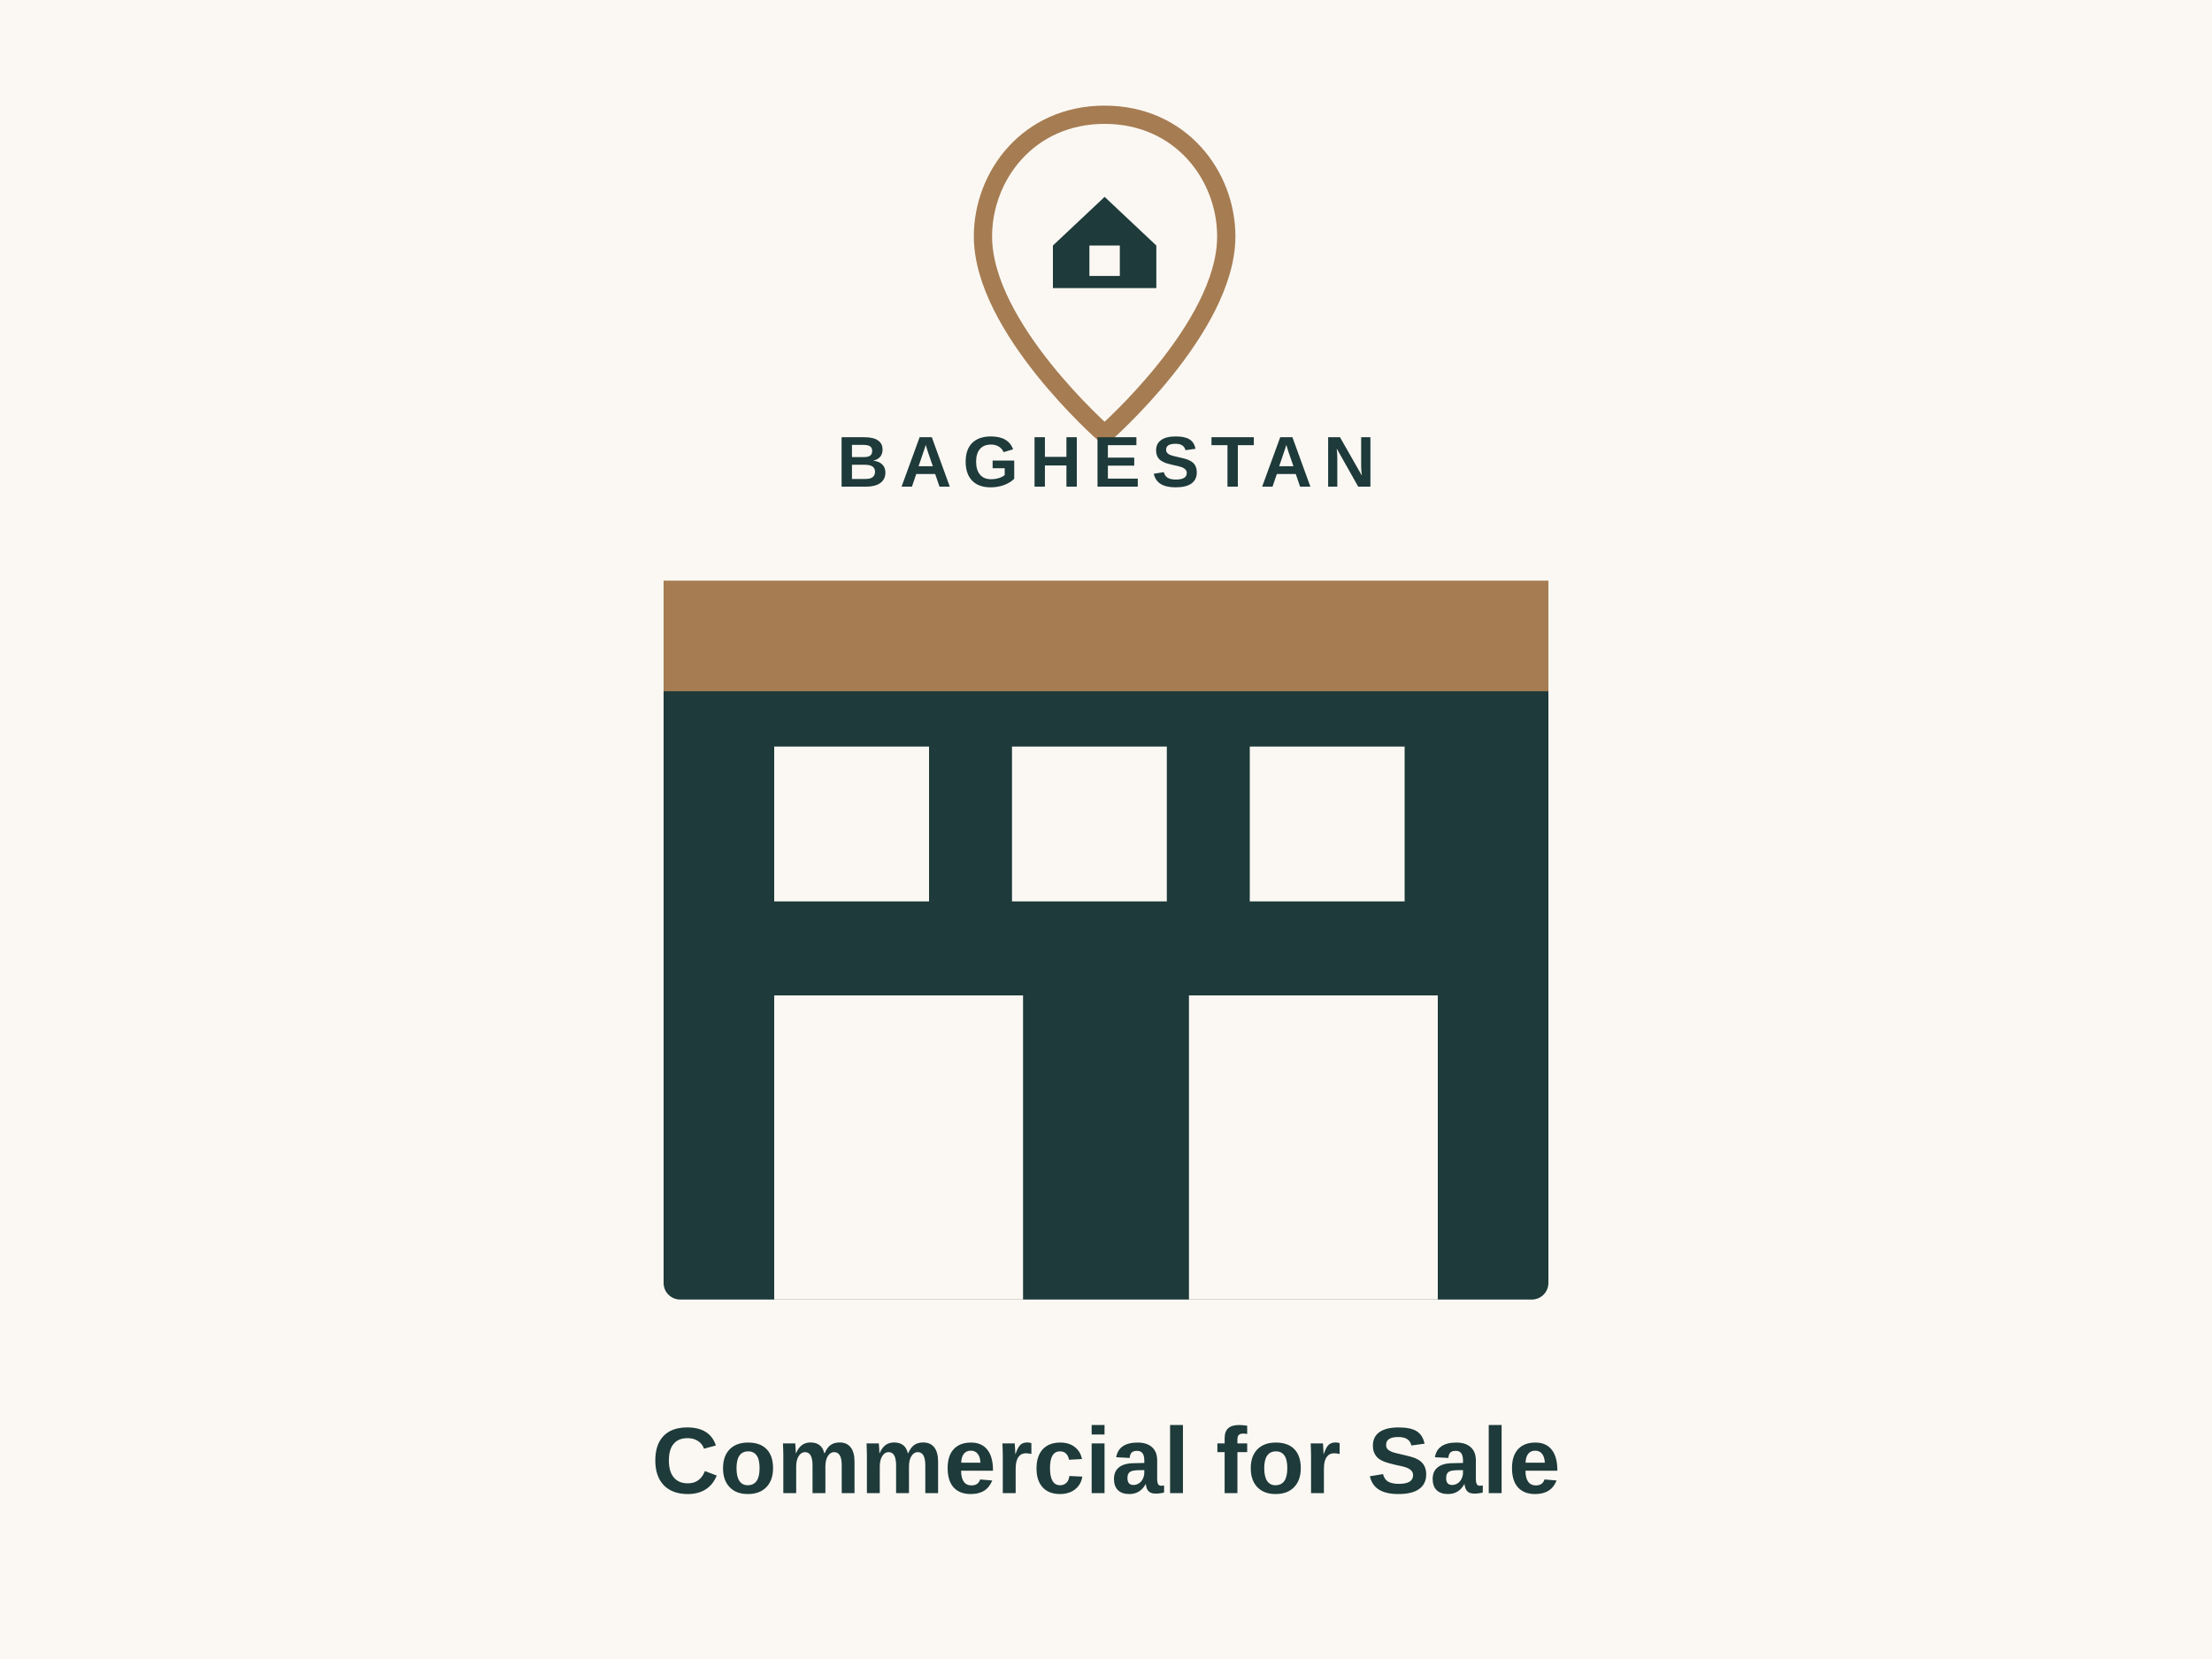
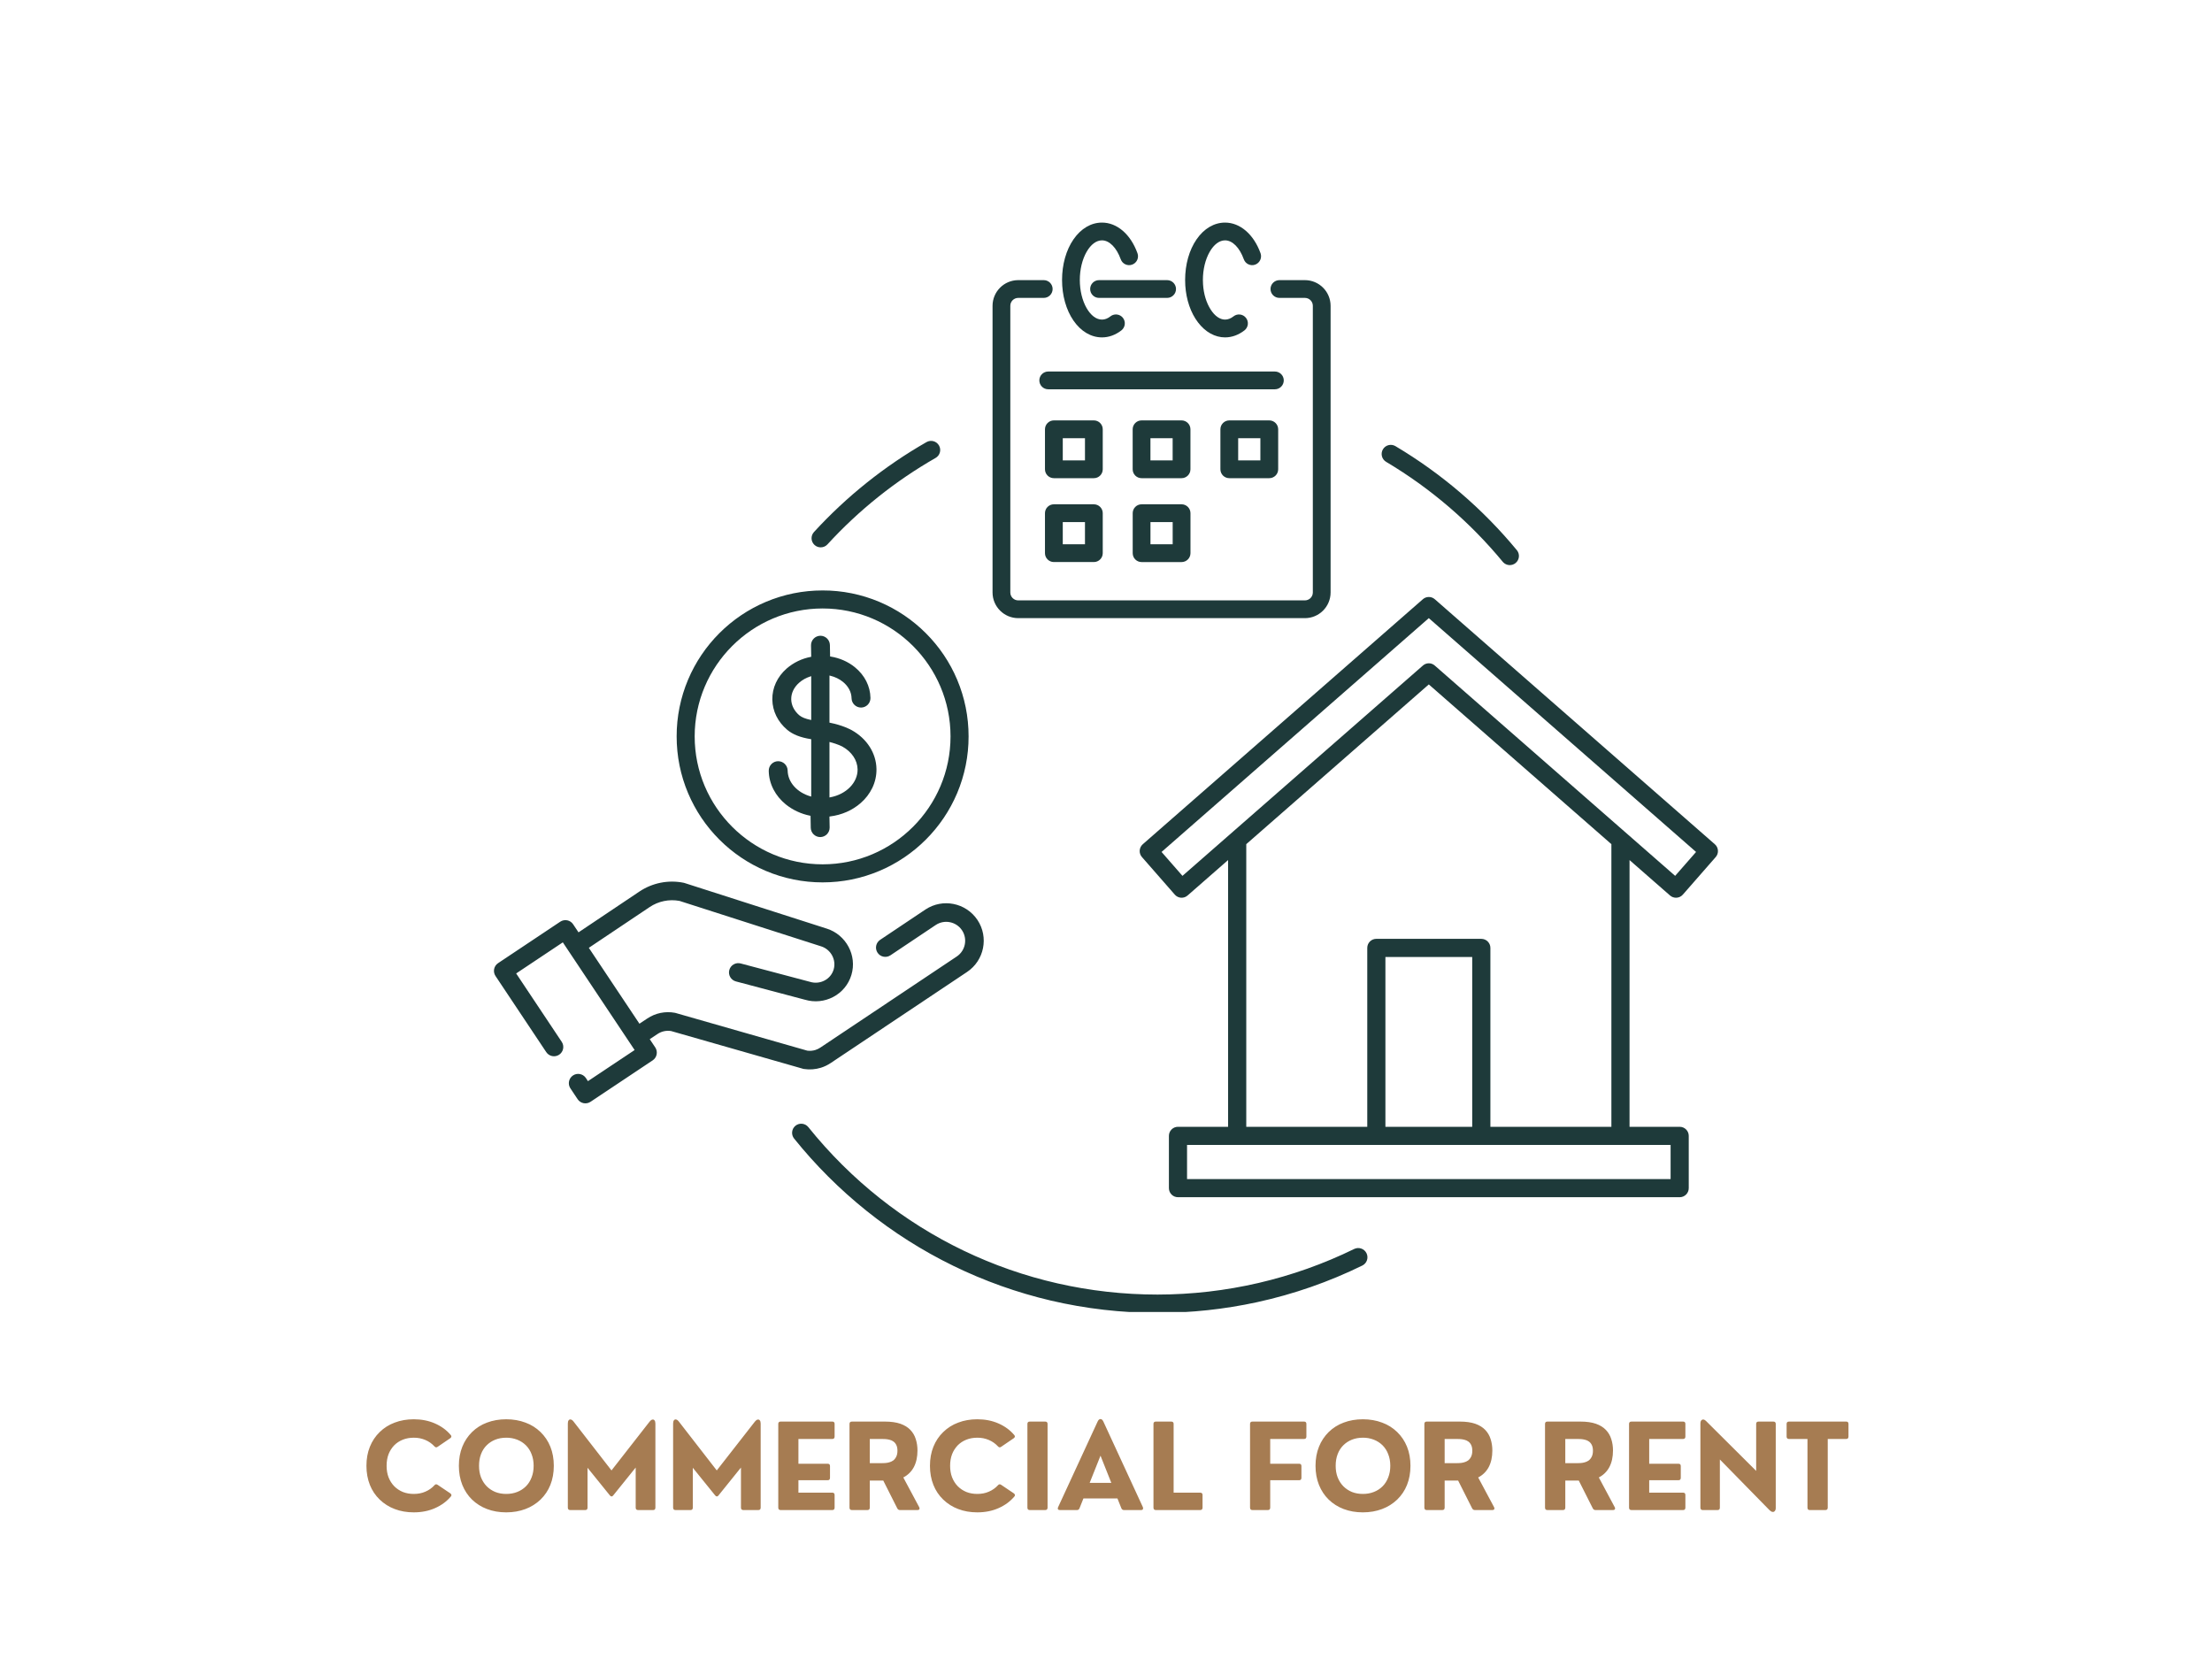
- <svg xmlns="http://www.w3.org/2000/svg" viewBox="0 0 400 300" width="400" height="300">
-   <rect width="400" height="300" fill="#FBF8F3" />
-   <g transform="translate(175,18) scale(0.55)">
-     <path d="M45 5 C20 5 5 25 5 45 C5 75 45 110 45 110 C45 110 85 75 85 45 C85 25 70 5 45 5Z" fill="none" stroke="#A67C52" stroke-width="6" />
-     <path d="M28 48 L45 32 L62 48 L62 62 L28 62Z" fill="#1E3A3A" />
-     <rect x="40" y="48" width="10" height="10" fill="#FBF8F3" />
+ <svg xmlns="http://www.w3.org/2000/svg" width="400" height="300" version="1.0" viewBox="0 0 300 225">
+   <defs>
+     <clipPath id="a">
+       <path d="M66.922 119H134v31H66.922Zm0 0" />
+     </clipPath>
+     <clipPath id="b">
+       <path d="M107 152h79v25.938h-79Zm0 0" />
+     </clipPath>
+     <clipPath id="c">
+       <path d="M144 30.188h11V46h-11Zm0 0" />
+     </clipPath>
+     <clipPath id="d">
+       <path d="M160 30.188h12V46h-12Zm0 0" />
+     </clipPath>
+   </defs>
+   <path fill="#fff" d="M-30-22.5h360v270H-30z" />
+   <path fill="#fff" d="M-30-22.5h360v270H-30z" />
+   <g clip-path="url(#a)">
+     <path fill="#1e3a3a" d="M108.89 144.95q.034.004.075.015l.058.012q.011.001.016.003a5.15 5.15 0 0 0 2.3-.171c.462-.145.9-.356 1.306-.625l18.507-12.36a5.094 5.094 0 0 0 1.414-7.058 5.1 5.1 0 0 0-7.062-1.41l-6.137 4.109a1.26 1.26 0 1 0 1.399 2.097l6.14-4.109a2.576 2.576 0 0 1 3.563.711 2.57 2.57 0 0 1-.715 3.563l-18.508 12.359a2.7 2.7 0 0 1-.66.316c-.352.11-.727.141-1.094.094l-17.824-5.101c-.047-.012-.094-.028-.14-.036a5.07 5.07 0 0 0-3.743.774l-1.062.707-6.864-10.293 8.25-5.527a5.47 5.47 0 0 1 4.047-.836l19.2 6.16h.003c1.332.422 2.094 1.836 1.7 3.152a2.46 2.46 0 0 1-1.223 1.48 2.58 2.58 0 0 1-1.965.188q-.013-.005-.02-.004-.01-.007-.023-.008l-9.375-2.484a1.26 1.26 0 0 0-1.543.894 1.263 1.263 0 0 0 .899 1.543l9.375 2.485h.004a5.08 5.08 0 0 0 3.824-.383 4.97 4.97 0 0 0 2.46-2.988c.79-2.625-.71-5.438-3.343-6.278h-.004l-19.172-6.148c-.07-.027-.14-.05-.219-.066a7.96 7.96 0 0 0-6.027 1.195l-8.246 5.527-.73-1.094a1.256 1.256 0 0 0-1.747-.351l-8.43 5.621a1.256 1.256 0 0 0-.35 1.746l6.882 10.324a1.263 1.263 0 0 0 1.75.348 1.26 1.26 0 0 0 .348-1.746l-6.18-9.274 6.328-4.218 9.738 14.605-6.332 4.219-.3-.457a1.263 1.263 0 0 0-2.102 1.398l1.004 1.508a1.264 1.264 0 0 0 1.75.352l8.43-5.621a1.267 1.267 0 0 0 .351-1.75l-.75-1.121 1.063-.708a2.56 2.56 0 0 1 1.84-.394l17.863 5.11s.004 0 .004.003m0 0" />
  </g>
-   <text x="200" y="88" text-anchor="middle" font-family="Arial, Helvetica, sans-serif" font-size="13" font-weight="700" letter-spacing="2" fill="#1E3A3A">BAGHESTAN</text>
-   <g fill="#1E3A3A" transform="translate(105,95)">
-     <rect x="15" y="25" width="160" height="115" rx="3" />
-     <rect x="15" y="10" width="160" height="20" fill="#A67C52" />
-     <rect x="35" y="85" width="45" height="55" fill="#FBF8F3" />
-     <rect x="110" y="85" width="45" height="55" fill="#FBF8F3" />
-     <rect x="35" y="40" width="28" height="28" fill="#FBF8F3" />
-     <rect x="78" y="40" width="28" height="28" fill="#FBF8F3" />
-     <rect x="121" y="40" width="28" height="28" fill="#FBF8F3" />
+   <path fill="#1e3a3a" d="M106.559 109.086a7.65 7.65 0 0 0 3.308 1.543l.063.016.027 1.62a1.29 1.29 0 0 0 1.281 1.262h.024a1.284 1.284 0 0 0 1.258-1.304l-.028-1.48.074-.013c1.586-.195 3.028-.824 4.164-1.82a6.4 6.4 0 0 0 1.575-2.05c.39-.817.578-1.68.566-2.57-.039-2.142-1.289-4.106-3.351-5.259-.196-.11-1.266-.676-2.961-1.011l-.063-.012v-6.39l.098.023c.652.156 1.254.449 1.738.843.734.602 1.145 1.387 1.16 2.22a1.286 1.286 0 0 0 1.285 1.257h.016a1.28 1.28 0 0 0 1.262-1.3c-.028-1.599-.774-3.075-2.102-4.161-.922-.754-2.066-1.258-3.305-1.457l-.066-.012-.027-1.55a1.29 1.29 0 0 0-1.285-1.258h-.016a1.286 1.286 0 0 0-1.262 1.304l.028 1.547-.067.016a7 7 0 0 0-3.254 1.57c-1.285 1.13-1.98 2.63-1.953 4.227.027 1.558.742 3.011 2.012 4.086l.012.011c.761.633 1.773 1.032 3.18 1.258l.07.012v7.781l-.106-.031c-.883-.258-1.644-.719-2.2-1.336-.57-.633-.878-1.383-.89-2.168a1.29 1.29 0 0 0-1.285-1.262h-.02a1.27 1.27 0 0 0-.898.39c-.238.247-.367.571-.36.915.012.887.235 1.746.653 2.547.395.754.95 1.426 1.645 1.996m5.937-8.457.102.027c1.023.262 1.613.578 1.675.614 1.254.699 2.012 1.847 2.036 3.066.03 1.8-1.532 3.398-3.72 3.8l-.093.02Zm-2.574-3c-.688-.145-1.184-.344-1.508-.613h-.004c-.695-.594-1.086-1.364-1.101-2.172-.016-.832.37-1.633 1.082-2.258.43-.379.945-.664 1.523-.848l.106-.035v5.945Zm0 0" />
+   <path fill="#1e3a3a" d="M97.566 113.871a19.8 19.8 0 0 0 6.293 4.242 19.7 19.7 0 0 0 7.707 1.559c2.672 0 5.266-.527 7.707-1.559a19.8 19.8 0 0 0 6.293-4.242 19.8 19.8 0 0 0 4.243-6.293 19.7 19.7 0 0 0 1.554-7.703c0-2.672-.523-5.266-1.554-7.707-1-2.36-2.426-4.477-4.243-6.293a19.8 19.8 0 0 0-6.293-4.242 19.7 19.7 0 0 0-7.707-1.555c-2.671 0-5.265.524-7.707 1.555a19.8 19.8 0 0 0-6.293 4.242 19.8 19.8 0 0 0-4.242 6.293 19.7 19.7 0 0 0-1.554 7.707c0 2.672.523 5.262 1.554 7.703 1 2.36 2.426 4.477 4.242 6.293m14-31.348c9.567 0 17.348 7.786 17.348 17.352s-7.781 17.348-17.348 17.348-17.351-7.782-17.351-17.348S102 82.523 111.566 82.523M110.469 73.91c.238.219.539.324.836.324.336 0 .668-.132.914-.398a60.9 60.9 0 0 1 14.672-11.73c.593-.34.8-1.094.46-1.688a1.24 1.24 0 0 0-1.69-.461 63.4 63.4 0 0 0-15.27 12.203 1.24 1.24 0 0 0 .078 1.75M187.992 62.637a60.9 60.9 0 0 1 15.852 13.597 1.24 1.24 0 0 0 1.91-1.578 63.4 63.4 0 0 0-16.496-14.148 1.24 1.24 0 0 0-1.7.43 1.24 1.24 0 0 0 .434 1.699M226.496 121.45c.227.195.512.304.813.304.355 0 .691-.152.925-.422l4.457-5.094c.215-.246.325-.562.301-.89a1.22 1.22 0 0 0-.418-.848l-37.98-33.23a1.22 1.22 0 0 0-.813-.305c-.289 0-.578.101-.808.305l-37.985 33.23c-.246.219-.394.52-.418.848-.02.328.086.644.305.89l4.457 5.094a1.223 1.223 0 0 0 1.734.117l5.493-4.804v36.175h-6.797c-.68 0-1.23.551-1.23 1.23v7.09c0 .68.55 1.231 1.23 1.231h68.043c.68 0 1.23-.55 1.23-1.23v-7.09c0-.68-.55-1.23-1.23-1.23h-6.801v-36.176Zm.078 33.831v4.63h-65.582v-4.63Zm-25.676-27.953h-14.234c-.68 0-1.23.55-1.23 1.23v24.262h-16.41v-38.332l24.757-21.664 24.762 21.664v38.332h-16.41V128.56c0-.68-.551-1.23-1.235-1.23m-1.23 2.461v23.031h-11.773v-23.03Zm-5.074-39.523a1.214 1.214 0 0 0-1.621 0l-32.602 28.52-2.836-3.243 36.246-31.711 36.246 31.711-2.836 3.242Zm0 0" />
+   <g clip-path="url(#b)">
+     <path fill="#1e3a3a" d="M183.684 169.379a60.8 60.8 0 0 1-26.696 6.195c-18.5 0-35.758-8.277-47.36-22.71a1.237 1.237 0 1 0-1.929 1.55 63.6 63.6 0 0 0 9.785 9.774 63 63 0 0 0 25.024 12.199 63.6 63.6 0 0 0 14.48 1.668c4.551 0 9.098-.489 13.508-1.45a62.8 62.8 0 0 0 14.293-4.98 1.252 1.252 0 0 0-1.105-2.246m0 0" />
  </g>
-   <text x="200" y="270" text-anchor="middle" font-family="Arial, Helvetica, sans-serif" font-size="17" font-weight="700" fill="#1E3A3A">Commercial for Sale</text>
+   <path fill="#1e3a3a" d="M147.852 39.2c0 .663.539 1.202 1.203 1.202h9.234a1.204 1.204 0 1 0 0-2.41h-9.234c-.664 0-1.203.54-1.203 1.207M174.11 51.594c0-.668-.54-1.207-1.208-1.207h-30.738a1.204 1.204 0 0 0 0 2.41h30.738c.668 0 1.207-.54 1.207-1.203M149.559 58.223c0-.664-.54-1.207-1.207-1.207h-5.422a1.21 1.21 0 0 0-1.207 1.207v5.422c0 .667.543 1.207 1.207 1.207h5.422c.668 0 1.207-.54 1.207-1.207Zm-2.41 4.218h-3.012V59.43h3.011ZM154.824 64.852h5.422c.664 0 1.207-.54 1.207-1.207v-5.422a1.21 1.21 0 0 0-1.207-1.207h-5.422c-.668 0-1.207.543-1.207 1.207v5.422c0 .667.54 1.207 1.207 1.207m1.203-5.422h3.012v3.011h-3.012ZM148.352 68.395h-5.422c-.664 0-1.207.539-1.207 1.203v5.425c0 .665.543 1.204 1.207 1.204h5.422c.668 0 1.207-.54 1.207-1.204v-5.425c0-.664-.54-1.203-1.207-1.203m-1.204 5.421h-3.011v-3.011h3.011ZM154.828 76.23h5.422a1.21 1.21 0 0 0 1.207-1.207v-5.421c0-.668-.543-1.207-1.207-1.207h-5.422c-.668 0-1.207.539-1.207 1.207v5.421c0 .665.54 1.207 1.207 1.207m1.203-5.425h3.012v3.011h-3.012ZM166.723 57.016c-.668 0-1.207.543-1.207 1.207v5.422c0 .667.539 1.207 1.207 1.207h5.422c.664 0 1.207-.54 1.207-1.207v-5.422a1.21 1.21 0 0 0-1.207-1.207Zm4.214 5.425h-3.011V59.43h3.012Zm0 0" />
+   <g clip-path="url(#c)">
+     <path fill="#1e3a3a" d="M149.457 45.758c.93 0 1.84-.332 2.633-.953a1.21 1.21 0 0 0 .207-1.696 1.2 1.2 0 0 0-.805-.453q-.073-.007-.148-.008c-.27 0-.528.09-.742.258-.372.293-.758.438-1.145.438-.77 0-1.512-.555-2.09-1.563-.59-1.031-.918-2.386-.918-3.808s.328-2.778.918-3.813c.578-1.008 1.32-1.562 2.09-1.562 1 0 1.973.984 2.543 2.566.11.305.328.547.621.684.29.136.617.152.922.043a1.2 1.2 0 0 0 .684-.621c.136-.29.152-.618.043-.922-.922-2.567-2.766-4.16-4.813-4.16-1.48 0-2.852.808-3.867 2.277-1 1.453-1.55 3.406-1.55 5.508s.55 4.054 1.55 5.507c1.015 1.47 2.387 2.278 3.867 2.278m0 0" />
+   </g>
+   <g clip-path="url(#d)">
+     <path fill="#1e3a3a" d="M162.477 43.723c.996 1.312 2.3 2.035 3.671 2.035.926 0 1.836-.332 2.633-.953.254-.2.414-.485.453-.805a1.2 1.2 0 0 0-.25-.89 1.2 1.2 0 0 0-1.691-.204c-.371.293-.758.438-1.145.438-.699 0-1.394-.485-1.957-1.371-.582-.91-.949-2.118-1.03-3.407a10 10 0 0 1-.02-.593c0-1.422.328-2.778.918-3.813.578-1.008 1.32-1.562 2.09-1.562 1 0 1.972.984 2.542 2.566.11.305.329.547.621.684.29.136.618.152.922.043a1.216 1.216 0 0 0 .727-1.543c-.926-2.567-2.77-4.16-4.813-4.16-1.48 0-2.855.808-3.867 2.277-1 1.453-1.55 3.406-1.55 5.508 0 .25.007.504.023.75.125 1.93.734 3.707 1.723 5m0 0" />
+   </g>
+   <path fill="#1e3a3a" d="M138.098 83.836h38.879a3.49 3.49 0 0 0 3.484-3.484V41.477a3.49 3.49 0 0 0-3.484-3.485h-3.457c-.665 0-1.208.54-1.208 1.203 0 .668.543 1.207 1.208 1.207h3.457c.593 0 1.074.48 1.074 1.07v38.88c0 .593-.48 1.074-1.074 1.074h-38.88c-.593 0-1.074-.48-1.074-1.074v-38.88c0-.59.48-1.07 1.075-1.07h3.457a1.204 1.204 0 0 0 0-2.41h-3.457a3.49 3.49 0 0 0-3.485 3.485v38.875a3.49 3.49 0 0 0 3.485 3.484m0 0" />
+   <path fill="#a67c52" d="M56.12 205.112q-1.422 0-2.594-.453a5.9 5.9 0 0 1-2.03-1.281 5.6 5.6 0 0 1-1.329-1.984q-.468-1.172-.469-2.594 0-1.434.47-2.594.467-1.154 1.327-1.984a5.7 5.7 0 0 1 2.031-1.282q1.172-.452 2.594-.453 1.576 0 2.86.563 1.296.564 2.14 1.562.218.237-.047.438l-1.718 1.172c-.157.117-.305.093-.438-.063a3.6 3.6 0 0 0-1.219-.86 3.9 3.9 0 0 0-1.578-.312q-.816.001-1.484.266-.675.268-1.172.766a3.7 3.7 0 0 0-.766 1.203c-.18.468-.265.996-.265 1.578q-.002.86.265 1.562.281.704.766 1.203c.332.336.723.594 1.172.782.457.18.953.265 1.484.265.582 0 1.11-.101 1.578-.312a3.5 3.5 0 0 0 1.22-.86q.186-.233.437-.062l1.718 1.156q.265.205.078.422-.844 1.003-2.14 1.578-1.285.576-2.89.578M68.656 205.112q-1.425 0-2.61-.453a5.9 5.9 0 0 1-2.03-1.281q-.844-.825-1.313-1.984-.468-1.172-.469-2.594 0-1.434.469-2.594a5.8 5.8 0 0 1 1.313-1.984 5.7 5.7 0 0 1 2.03-1.282q1.185-.452 2.61-.453 1.419.002 2.61.453a5.74 5.74 0 0 1 3.375 3.266q.468 1.159.468 2.594 0 1.422-.468 2.594a5.7 5.7 0 0 1-1.329 1.984 6 6 0 0 1-2.046 1.281q-1.191.452-2.61.453m0-2.5q.81.002 1.485-.265a3.4 3.4 0 0 0 1.187-.766q.497-.499.766-1.203c.187-.469.28-.992.28-1.578q0-.875-.28-1.578a3.4 3.4 0 0 0-.766-1.203 3.5 3.5 0 0 0-1.187-.766 4 4 0 0 0-1.485-.266q-.816.001-1.484.266-.674.268-1.172.766-.503.501-.766 1.203c-.18.468-.265.996-.265 1.578q-.002.86.265 1.562.281.704.766 1.203c.332.336.723.594 1.172.782.457.18.953.265 1.484.265M79.371 204.8h-2.03q-.33 0-.329-.328v-11.407q-.001-.294.11-.437.122-.154.296-.11.188.036.375.282l5.14 6.625 5.173-6.625c.125-.156.242-.242.36-.266q.185-.047.296.094.124.143.125.437v11.407q0 .327-.312.328h-2.032q-.328 0-.328-.328v-5.438l-3.047 3.781q-.22.282-.453 0l-3.031-3.75v5.407q-.001.327-.313.328M93.65 204.8h-2.032q-.328 0-.328-.328v-11.407q-.001-.294.11-.437.121-.154.296-.11.188.036.375.282l5.14 6.625 5.173-6.625c.125-.156.242-.242.359-.266q.187-.047.297.094.124.143.125.437v11.407q-.001.327-.313.328h-2.03q-.33 0-.33-.328v-5.438l-3.046 3.781q-.22.282-.453 0l-3.031-3.75v5.407q-.001.327-.313.328M112.88 204.8h-7q-.328 0-.328-.328v-11.36q0-.311.328-.312h7q.312 0 .313.312v1.719q-.001.328-.313.328h-4.594v3.36h3.97q.31 0 .312.312v1.594q-.001.328-.313.328h-3.969v1.687h4.594q.312.001.313.313v1.719q-.001.327-.313.328M122.51 200.378l2.157 4.031q.092.176.015.281-.064.111-.234.11h-2.39q-.253.001-.376-.25l-1.89-3.75h-1.828v3.672q0 .327-.328.328h-2.094q-.328 0-.328-.328v-11.36q0-.311.328-.312h4.469q1.265.002 2.109.297.841.3 1.344.828.513.534.734 1.25.234.72.234 1.547-.001 1.328-.5 2.265a3.3 3.3 0 0 1-1.421 1.39m-2.921-5.219h-1.625v3.281h1.625q.168 0 .437-.015.264-.012.563-.094.294-.075.547-.25c.164-.125.3-.289.406-.5.113-.219.172-.492.172-.828 0-.32-.055-.582-.157-.781a1.2 1.2 0 0 0-.39-.47 1.4 1.4 0 0 0-.516-.233 3 3 0 0 0-.562-.094q-.283-.014-.5-.016M132.547 205.112q-1.424 0-2.594-.453a5.9 5.9 0 0 1-2.031-1.281 5.6 5.6 0 0 1-1.328-1.984q-.47-1.172-.47-2.594 0-1.434.47-2.594.467-1.154 1.328-1.984a5.7 5.7 0 0 1 2.031-1.282q1.171-.452 2.594-.453 1.575 0 2.86.563 1.294.564 2.14 1.562.216.237-.047.438l-1.719 1.172c-.156.117-.304.093-.437-.063a3.6 3.6 0 0 0-1.22-.86 3.9 3.9 0 0 0-1.577-.312q-.816.001-1.485.266-.674.268-1.171.766a3.7 3.7 0 0 0-.766 1.203q-.268.703-.266 1.578-.002.86.266 1.562.28.704.766 1.203c.332.336.722.594 1.171.782.457.18.954.265 1.485.265.582 0 1.11-.101 1.578-.312a3.5 3.5 0 0 0 1.219-.86q.187-.233.437-.062l1.719 1.156q.265.205.078.422-.844 1.003-2.14 1.578-1.284.576-2.891.578M141.747 204.8h-2.078q-.328 0-.328-.328v-11.36q0-.311.328-.312h2.078q.328 0 .328.312v11.36q0 .327-.328.328M149.644 192.8l5.36 11.61q.057.175 0 .28-.065.111-.25.11h-2.297q-.282.001-.375-.25l-.532-1.328h-4.61l-.53 1.328a.35.35 0 0 1-.36.25h-2.312q-.175.001-.25-.11-.066-.105.015-.28l5.36-11.61c.101-.227.234-.344.39-.344q.235.002.391.344m-.39 4.625-1.47 3.687h2.938ZM162.766 204.8h-6q-.328 0-.328-.328v-11.36q0-.311.328-.312h2.078q.328 0 .328.312v9.328h3.594q.328.001.328.313v1.719q0 .327-.328.328M171.943 204.8h-2.079q-.327 0-.328-.328v-11.36q0-.311.328-.312h7q.313 0 .313.312v1.719q0 .328-.313.328h-4.593v3.36h3.922q.311 0 .312.312v1.594q0 .328-.312.328h-3.922v3.719q0 .327-.328.328M184.839 205.112q-1.425 0-2.61-.453a5.9 5.9 0 0 1-2.03-1.281q-.844-.825-1.313-1.984-.47-1.172-.47-2.594 0-1.434.47-2.594a5.8 5.8 0 0 1 1.312-1.984 5.7 5.7 0 0 1 2.031-1.282q1.185-.452 2.61-.453 1.418.002 2.61.453a5.74 5.74 0 0 1 3.374 3.266q.47 1.159.469 2.594 0 1.422-.469 2.594a5.7 5.7 0 0 1-1.328 1.984 6 6 0 0 1-2.047 1.281q-1.19.452-2.61.453m0-2.5q.81.002 1.484-.265a3.4 3.4 0 0 0 1.188-.766q.497-.499.765-1.203c.188-.469.282-.992.282-1.578q0-.875-.282-1.578a3.4 3.4 0 0 0-.765-1.203 3.5 3.5 0 0 0-1.188-.766 4 4 0 0 0-1.484-.266q-.816.001-1.485.266-.674.268-1.171.766-.503.501-.766 1.203-.268.703-.266 1.578-.002.86.266 1.562.28.704.766 1.203c.332.336.722.594 1.171.782.457.18.954.265 1.485.265M200.476 200.378l2.156 4.031q.093.176.016.281-.064.111-.235.11h-2.39q-.252.001-.375-.25l-1.89-3.75h-1.829v3.672q0 .327-.328.328h-2.094q-.328 0-.328-.328v-11.36q0-.311.328-.312h4.469q1.266.002 2.11.297.841.3 1.343.828.514.534.734 1.25.235.72.235 1.547-.001 1.328-.5 2.265a3.3 3.3 0 0 1-1.422 1.39m-2.922-5.219h-1.625v3.281h1.625q.169 0 .438-.015.263-.012.562-.094.294-.075.547-.25c.164-.125.3-.289.406-.5.113-.219.172-.492.172-.828 0-.32-.055-.582-.156-.781a1.2 1.2 0 0 0-.39-.47 1.4 1.4 0 0 0-.516-.233 3 3 0 0 0-.563-.094q-.282-.014-.5-.016M216.84 200.378l2.155 4.031q.094.176.016.281-.065.111-.234.11h-2.391q-.252.001-.375-.25l-1.89-3.75h-1.829v3.672q0 .327-.328.328h-2.094q-.327 0-.328-.328v-11.36q0-.311.328-.312h4.47q1.265.002 2.108.297c.563.199 1.008.476 1.344.828.344.355.586.773.735 1.25q.234.72.234 1.547-.001 1.328-.5 2.265a3.3 3.3 0 0 1-1.422 1.39m-2.923-5.219h-1.625v3.281h1.625q.169 0 .438-.015.263-.012.562-.094.295-.075.547-.25c.164-.125.3-.289.406-.5.114-.219.172-.492.172-.828q-.002-.481-.156-.781a1.2 1.2 0 0 0-.39-.47 1.4 1.4 0 0 0-.516-.233 3 3 0 0 0-.563-.094q-.281-.014-.5-.016M228.266 204.8h-7q-.328 0-.328-.328v-11.36q0-.311.328-.312h7q.312 0 .313.312v1.719q-.001.328-.313.328h-4.594v3.36h3.969q.312 0 .313.312v1.594q-.001.328-.313.328h-3.969v1.687h4.594q.312.001.313.313v1.719q-.001.327-.313.328M232.943 204.8h-2q-.327 0-.328-.328v-11.407q0-.405.235-.515.233-.123.546.187l6.782 6.75v-6.375q0-.311.328-.312h2q.328 0 .328.312v11.407c0 .18-.043.312-.125.406a.31.31 0 0 1-.313.125q-.187-.017-.421-.25l-6.72-6.86v6.532q0 .327-.312.328M247.557 204.8h-2.109q-.314 0-.312-.328v-9.313h-2.5q-.33 0-.329-.328v-1.719q0-.311.329-.312h7.75q.311 0 .312.312v1.719q0 .328-.312.328h-2.5v9.313q0 .327-.329.328m0 0" />
</svg>
